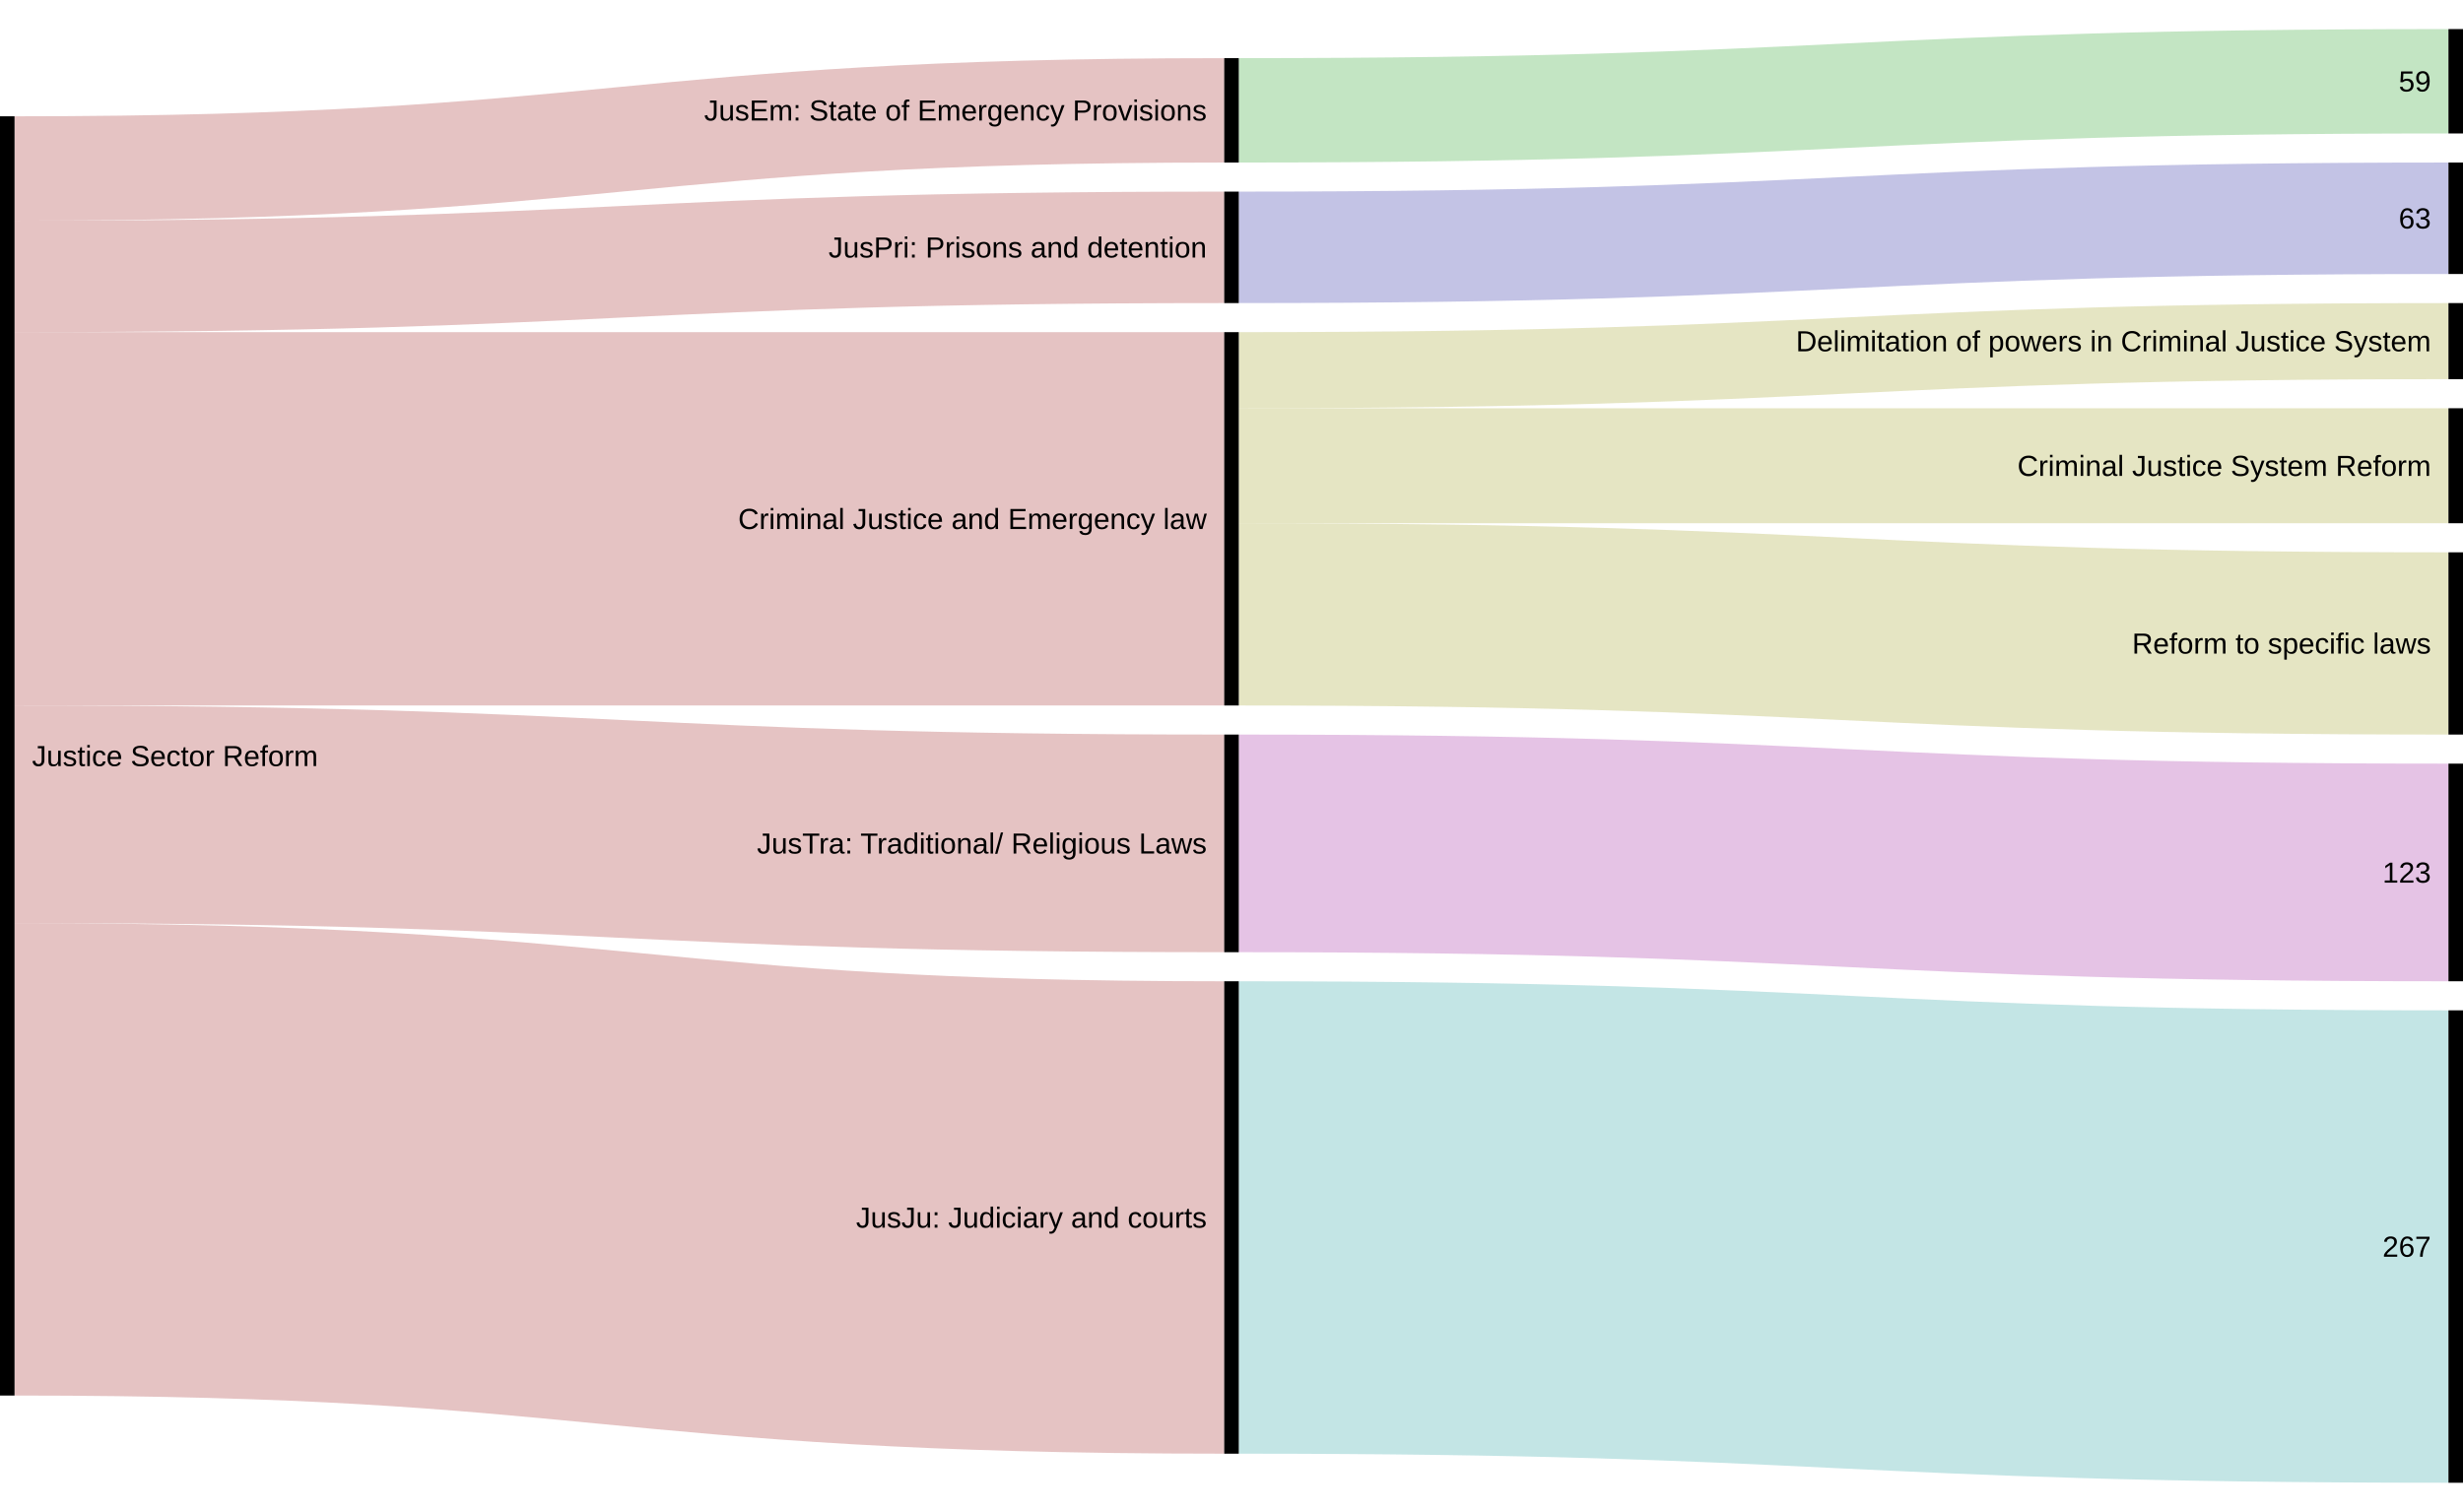
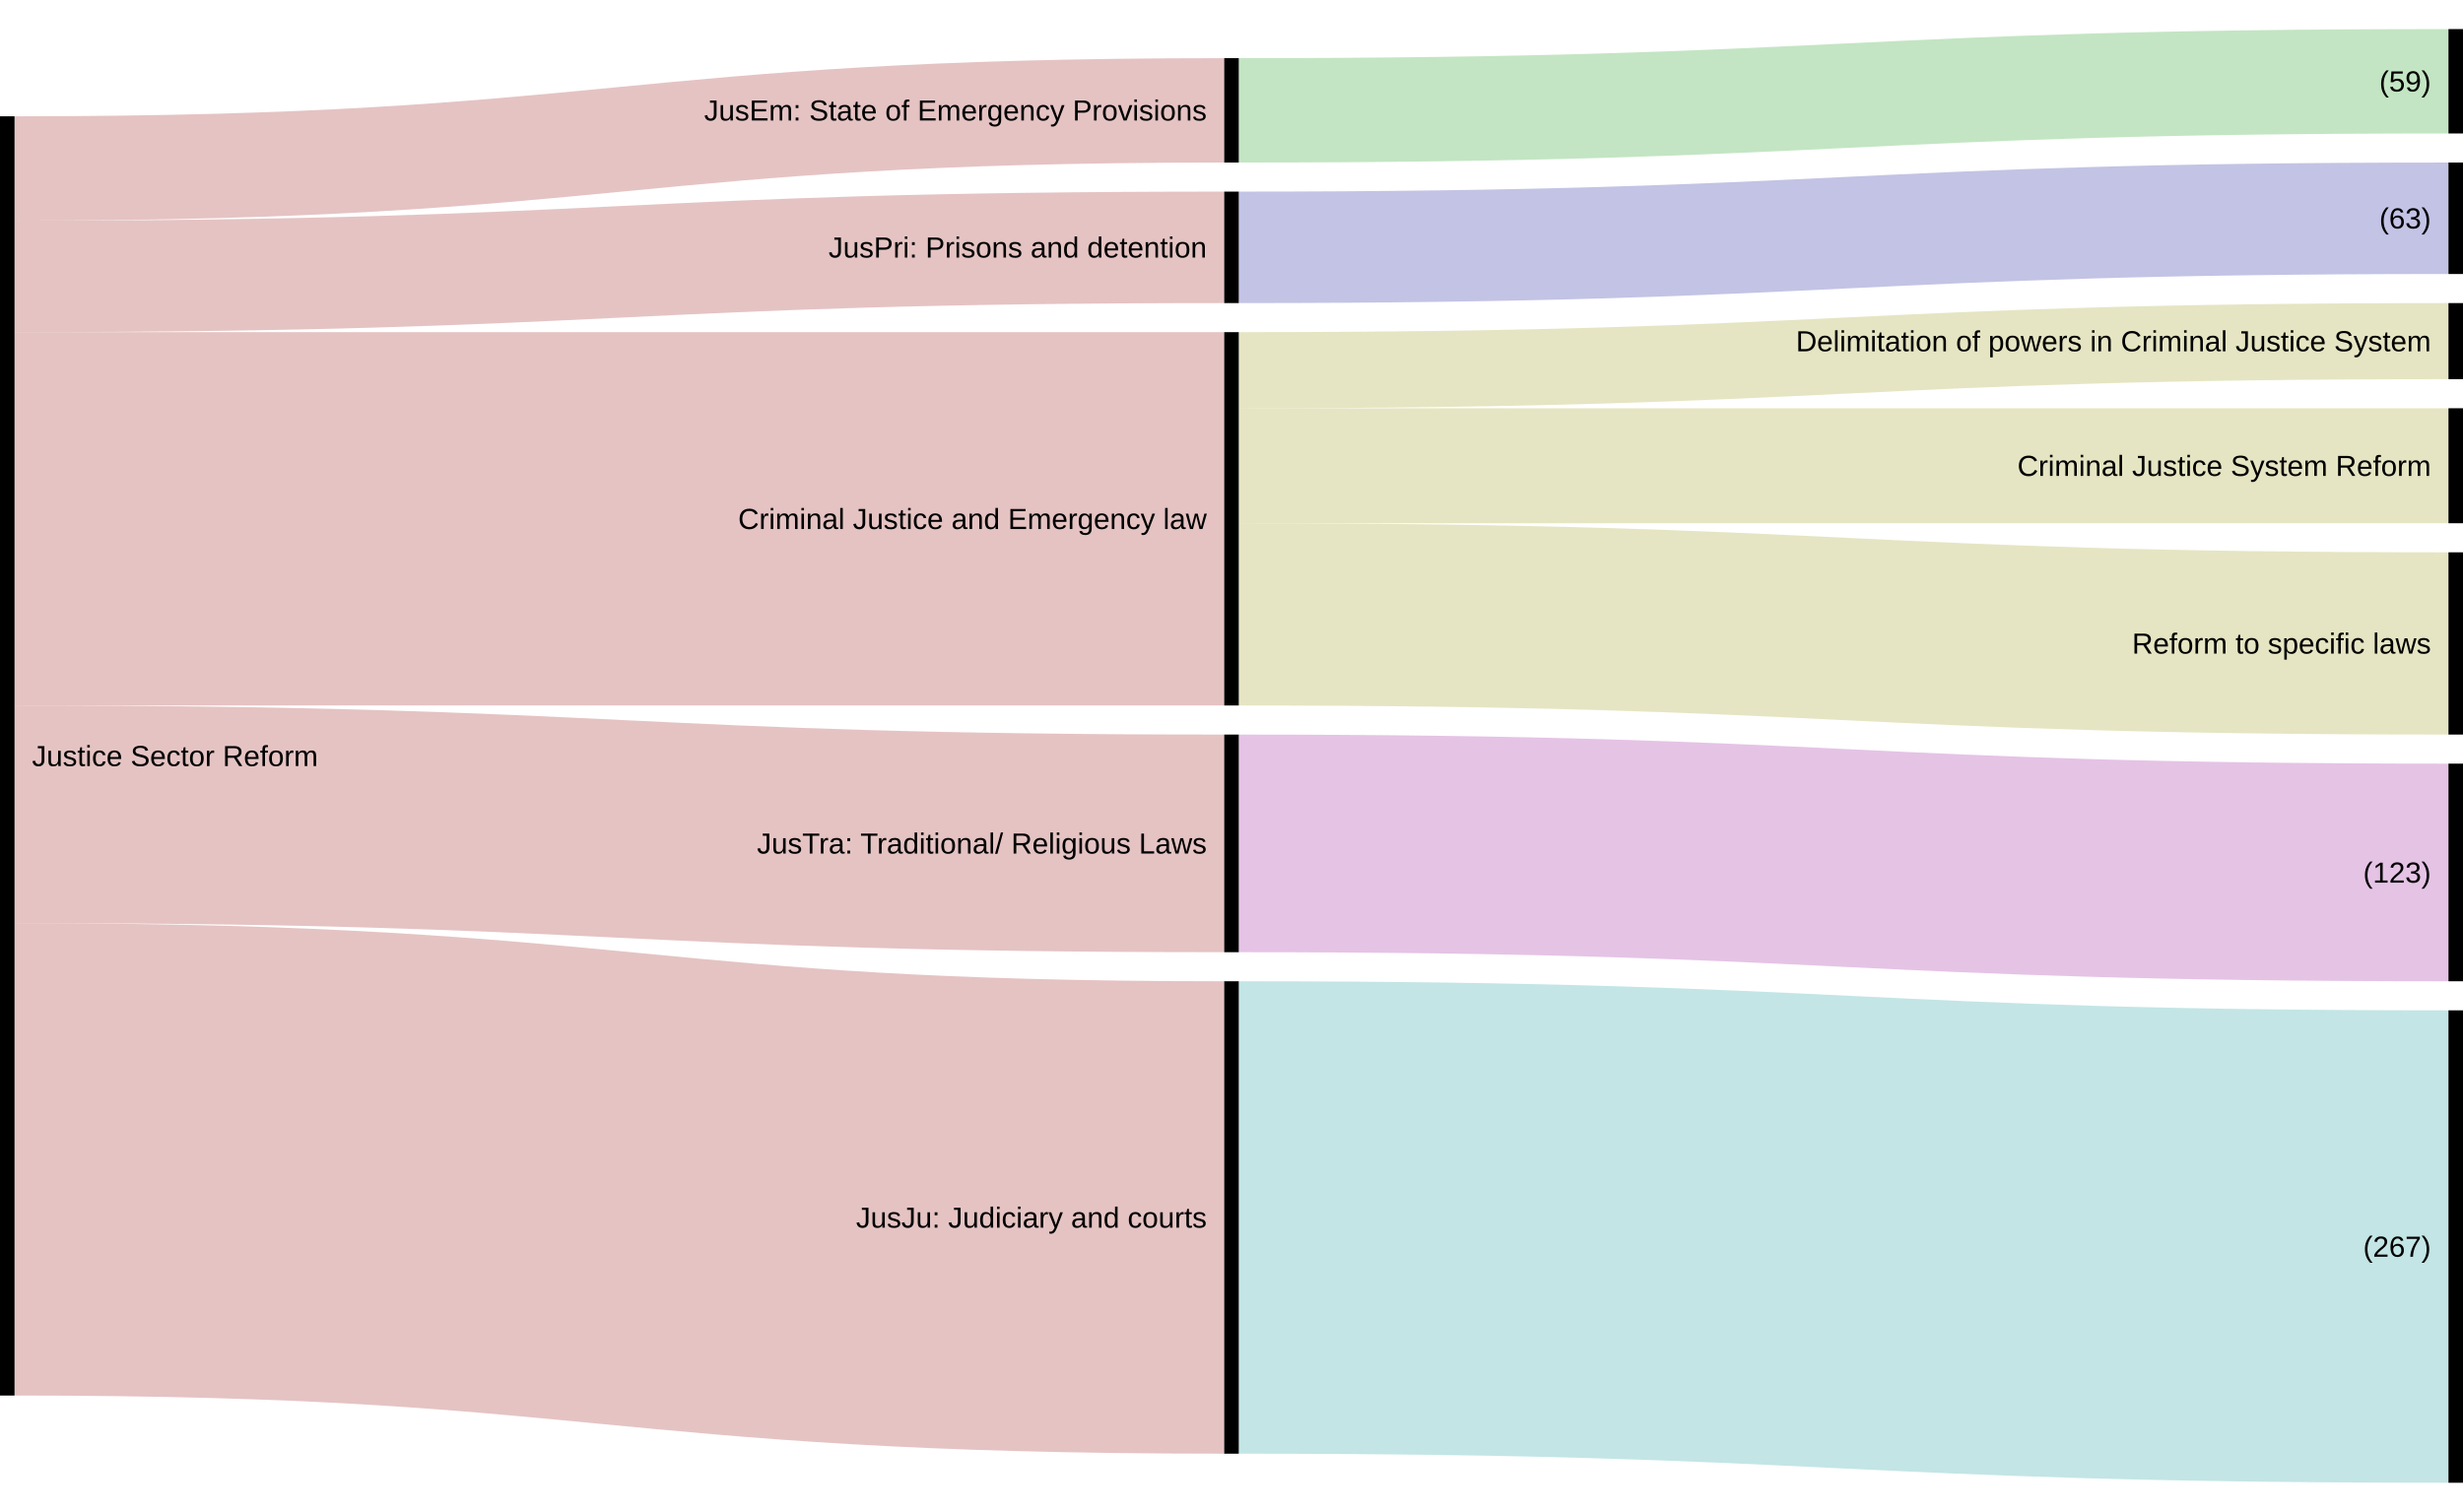
<svg xmlns="http://www.w3.org/2000/svg" id="mysvg" width="847" height="520" version="1.1">
  <g transform="translate(0, 10)">
    <g class="links" fill="none" stroke-opacity="0.4">
      <path d="M5,168.451C213,168.451,213,168.451,421,168.451" stroke-width="128.409" style="stroke: rgb(191, 105, 105);" />
      <path d="M5,47.953C213,47.953,213,27.953,421,27.953" stroke-width="35.906" style="stroke: rgb(191, 105, 105);" />
      <path d="M5,388.755C213,388.755,213,408.755,421,408.755" stroke-width="162.49" style="stroke: rgb(191, 105, 105);" />
      <path d="M5,85.076C213,85.076,213,75.076,421,75.076" stroke-width="38.34" style="stroke: rgb(191, 105, 105);" />
      <path d="M5,270.083C213,270.083,213,280.083,421,280.083" stroke-width="74.855" style="stroke: rgb(191, 105, 105);" />
      <path d="M426,201.314C634,201.314,634,211.314,842,211.314" stroke-width="62.683" style="stroke: rgb(191, 191, 105);" />
      <path d="M426,150.194C634,150.194,634,150.194,842,150.194" stroke-width="39.557" style="stroke: rgb(191, 191, 105);" />
      <path d="M426,117.331C634,117.331,634,107.331,842,107.331" stroke-width="26.169" style="stroke: rgb(191, 191, 105);" />
      <path d="M426,27.953C634,27.953,634,17.953,842,17.953" stroke-width="35.906" style="stroke: rgb(105, 191, 105);" />
      <path d="M426,408.755C634,408.755,634,418.755,842,418.755" stroke-width="162.49" style="stroke: rgb(105, 191, 191);" />
      <path d="M426,75.076C634,75.076,634,65.076,842,65.076" stroke-width="38.34" style="stroke: rgb(105, 105, 191);" />
      <path d="M426,280.083C634,280.083,634,290.083,842,290.083" stroke-width="74.855" style="stroke: rgb(191, 105, 191);" />
    </g>
    <g class="nodes" font-family="Arial, Helvetica" font-size="10">
      <g>
        <rect x="0" y="30" height="440" width="5" fill="#000" />
        <text x="11" y="250" dy="0.35em" text-anchor="start">Justice Sector Reform</text>
      </g>
      <g>
        <rect x="421" y="104.246" height="128.409" width="5" fill="#000" />
        <text x="415" y="168.451" dy="0.35em" text-anchor="end">Criminal Justice and Emergency law</text>
      </g>
      <g>
        <rect x="421" y="10" height="35.906" width="5" fill="#000" />
        <text x="415" y="27.953" dy="0.35em" text-anchor="end">JusEm: State of Emergency Provisions</text>
      </g>
      <g>
        <rect x="421" y="327.51" height="162.49" width="5" fill="#000" />
        <text x="415" y="408.755" dy="0.35em" text-anchor="end">JusJu: Judiciary and courts</text>
      </g>
      <g>
        <rect x="421" y="55.906" height="38.34" width="5" fill="#000" />
        <text x="415" y="75.076" dy="0.35em" text-anchor="end">JusPri: Prisons and detention</text>
      </g>
      <g>
        <rect x="421" y="242.656" height="74.855" width="5" fill="#000" />
        <text x="415" y="280.083" dy="0.35em" text-anchor="end">JusTra: Traditional/ Religious Laws</text>
      </g>
      <g>
        <rect x="842" y="252.656" height="74.855" width="5" fill="#000" />
-         <text x="836" y="290.083" dy="0.35em" text-anchor="end">123</text>
+         <text x="836" y="290.083" dy="0.35em" text-anchor="end">(123)</text>
      </g>
      <g>
        <rect x="842" y="337.51" height="162.49" width="5" fill="#000" />
-         <text x="836" y="418.755" dy="0.35em" text-anchor="end">267</text>
+         <text x="836" y="418.755" dy="0.35em" text-anchor="end">(267)</text>
      </g>
      <g>
        <rect x="842" y="-2.842170943040401e-14" height="35.906" width="5" fill="#000" />
-         <text x="836" y="17.953" dy="0.35em" text-anchor="end">59</text>
+         <text x="836" y="17.953" dy="0.35em" text-anchor="end">(59)</text>
      </g>
      <g>
        <rect x="842" y="45.906" height="38.34" width="5" fill="#000" />
-         <text x="836" y="65.076" dy="0.35em" text-anchor="end">63</text>
+         <text x="836" y="65.076" dy="0.35em" text-anchor="end">(63)</text>
      </g>
      <g>
        <rect x="842" y="130.415" height="39.557" width="5" fill="#000" />
        <text x="836" y="150.194" dy="0.35em" text-anchor="end">Criminal Justice System Reform</text>
      </g>
      <g>
        <rect x="842" y="94.246" height="26.169" width="5" fill="#000" />
        <text x="836" y="107.331" dy="0.35em" text-anchor="end">Delimitation of powers in Criminal Justice System</text>
      </g>
      <g>
        <rect x="842" y="179.972" height="62.683" width="5" fill="#000" />
        <text x="836" y="211.314" dy="0.35em" text-anchor="end">Reform to specific laws</text>
      </g>
    </g>
  </g>
</svg>
